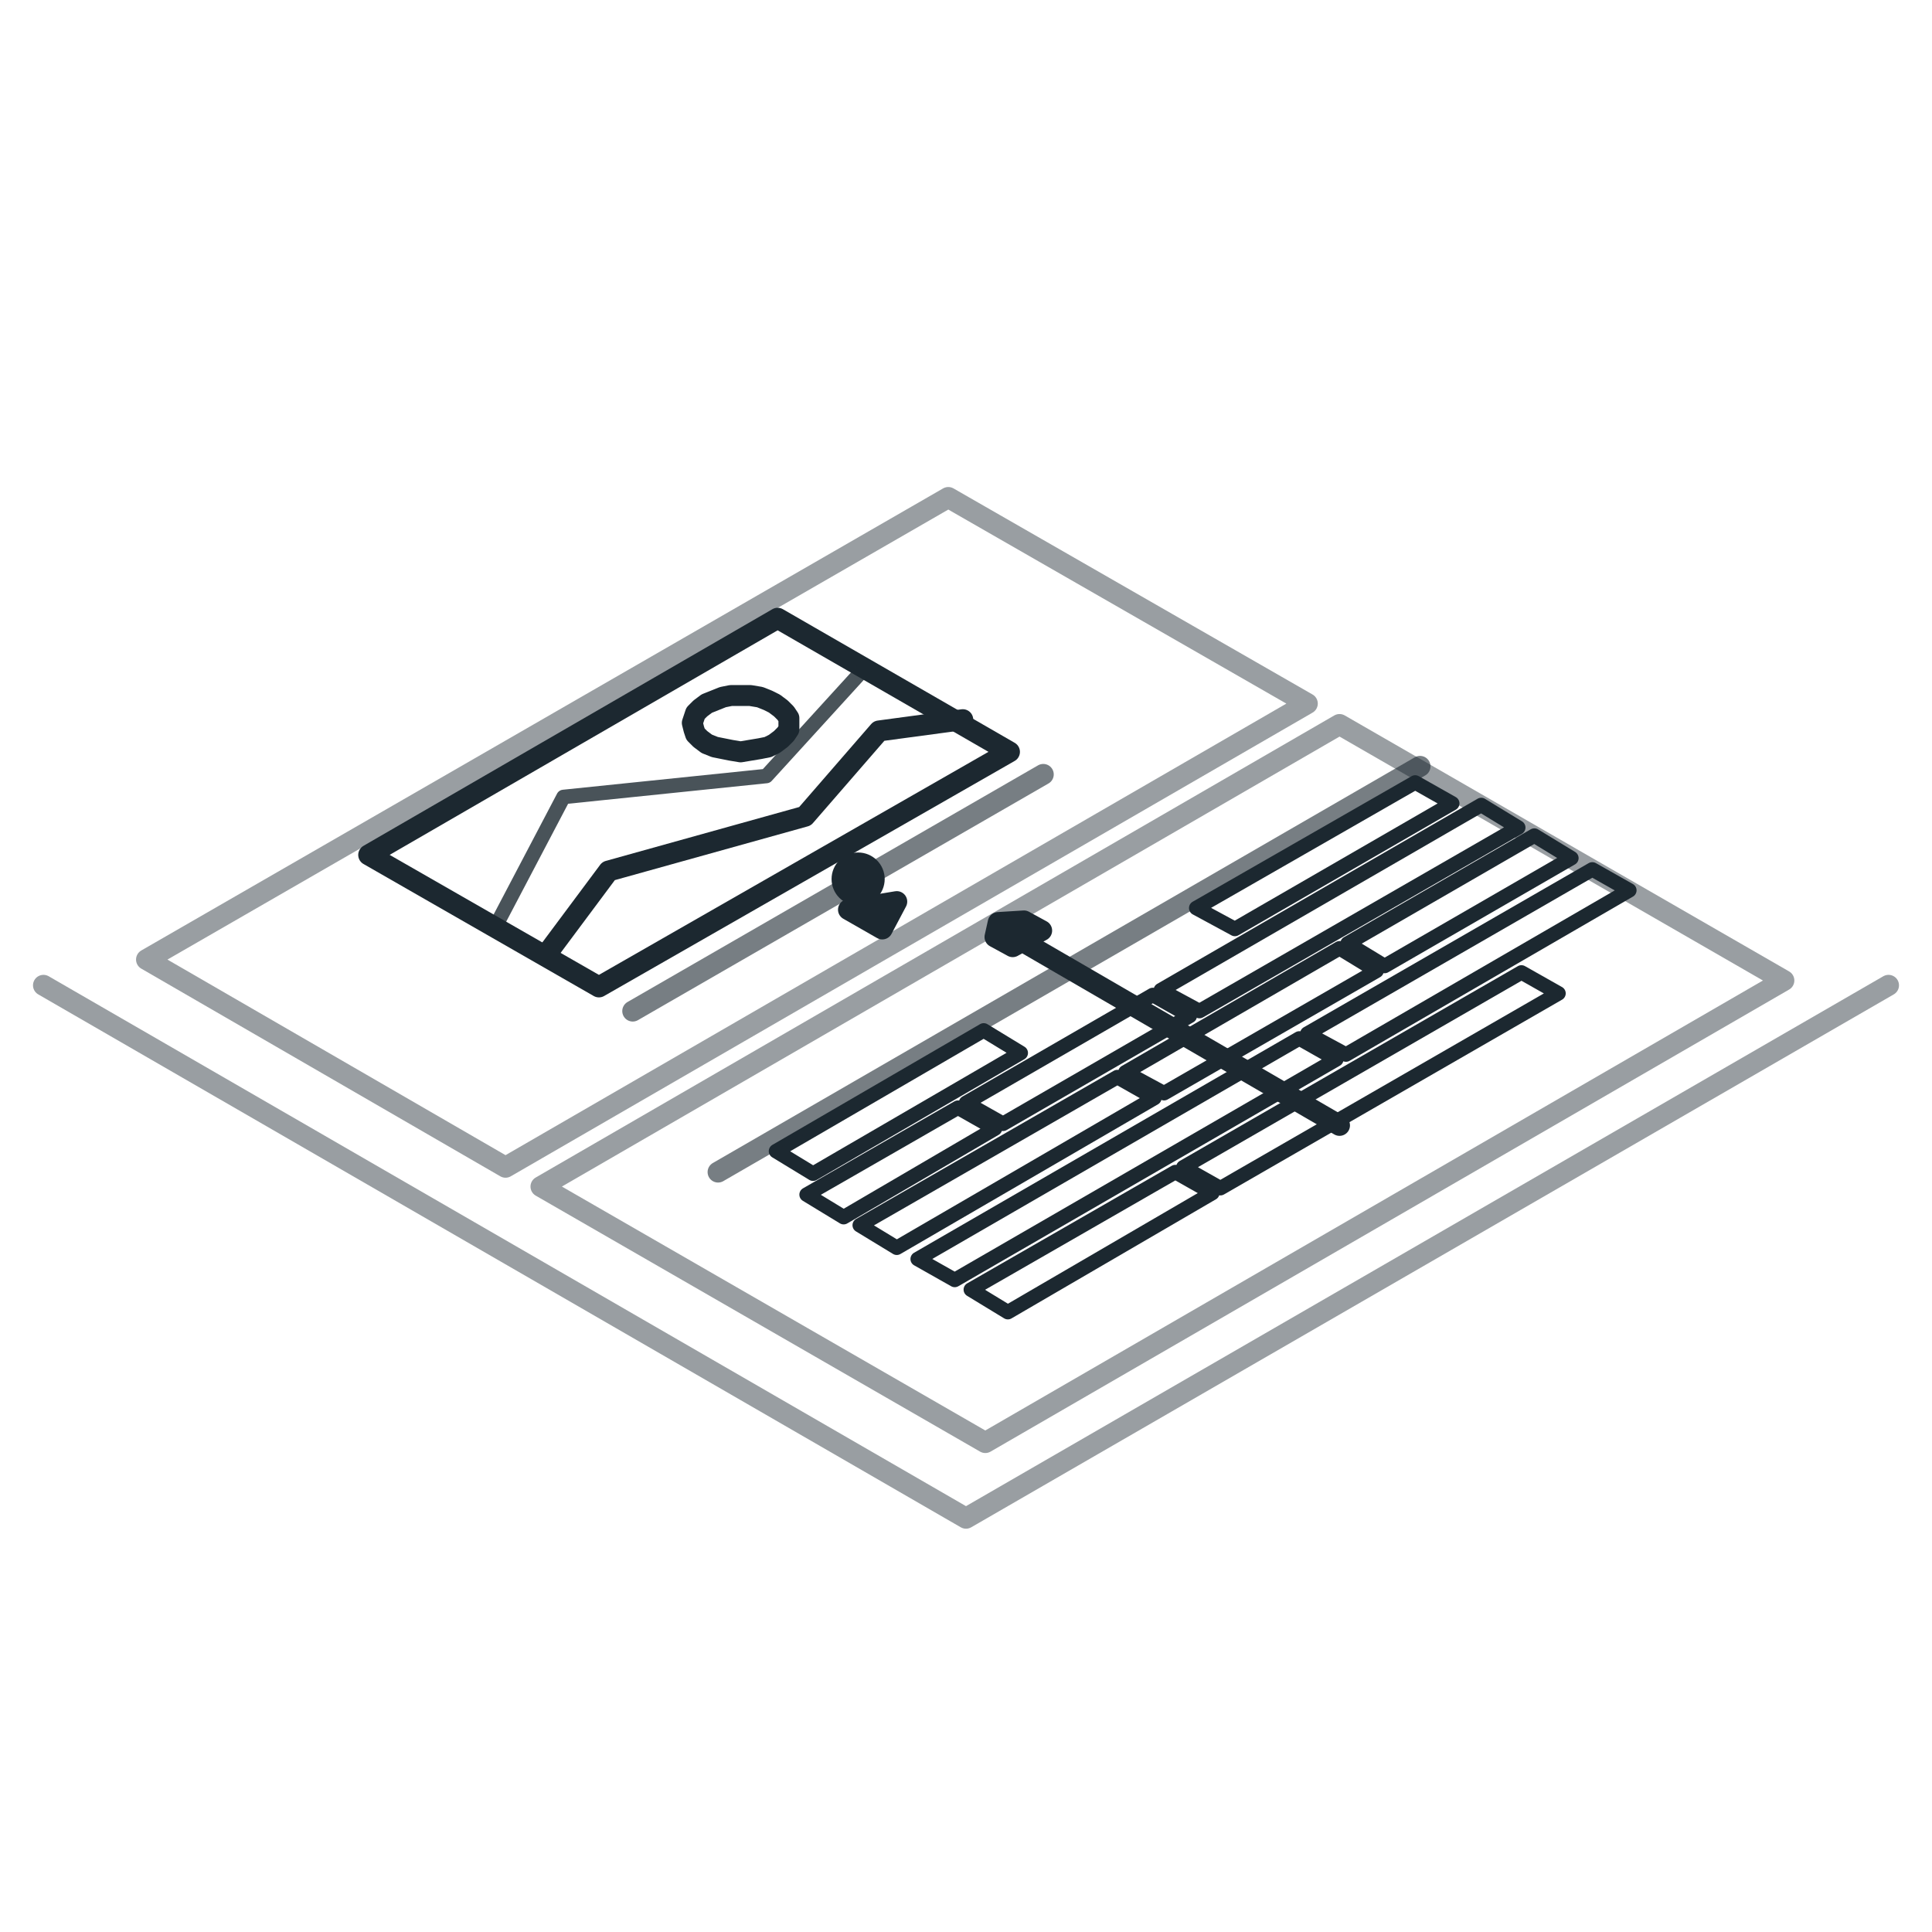
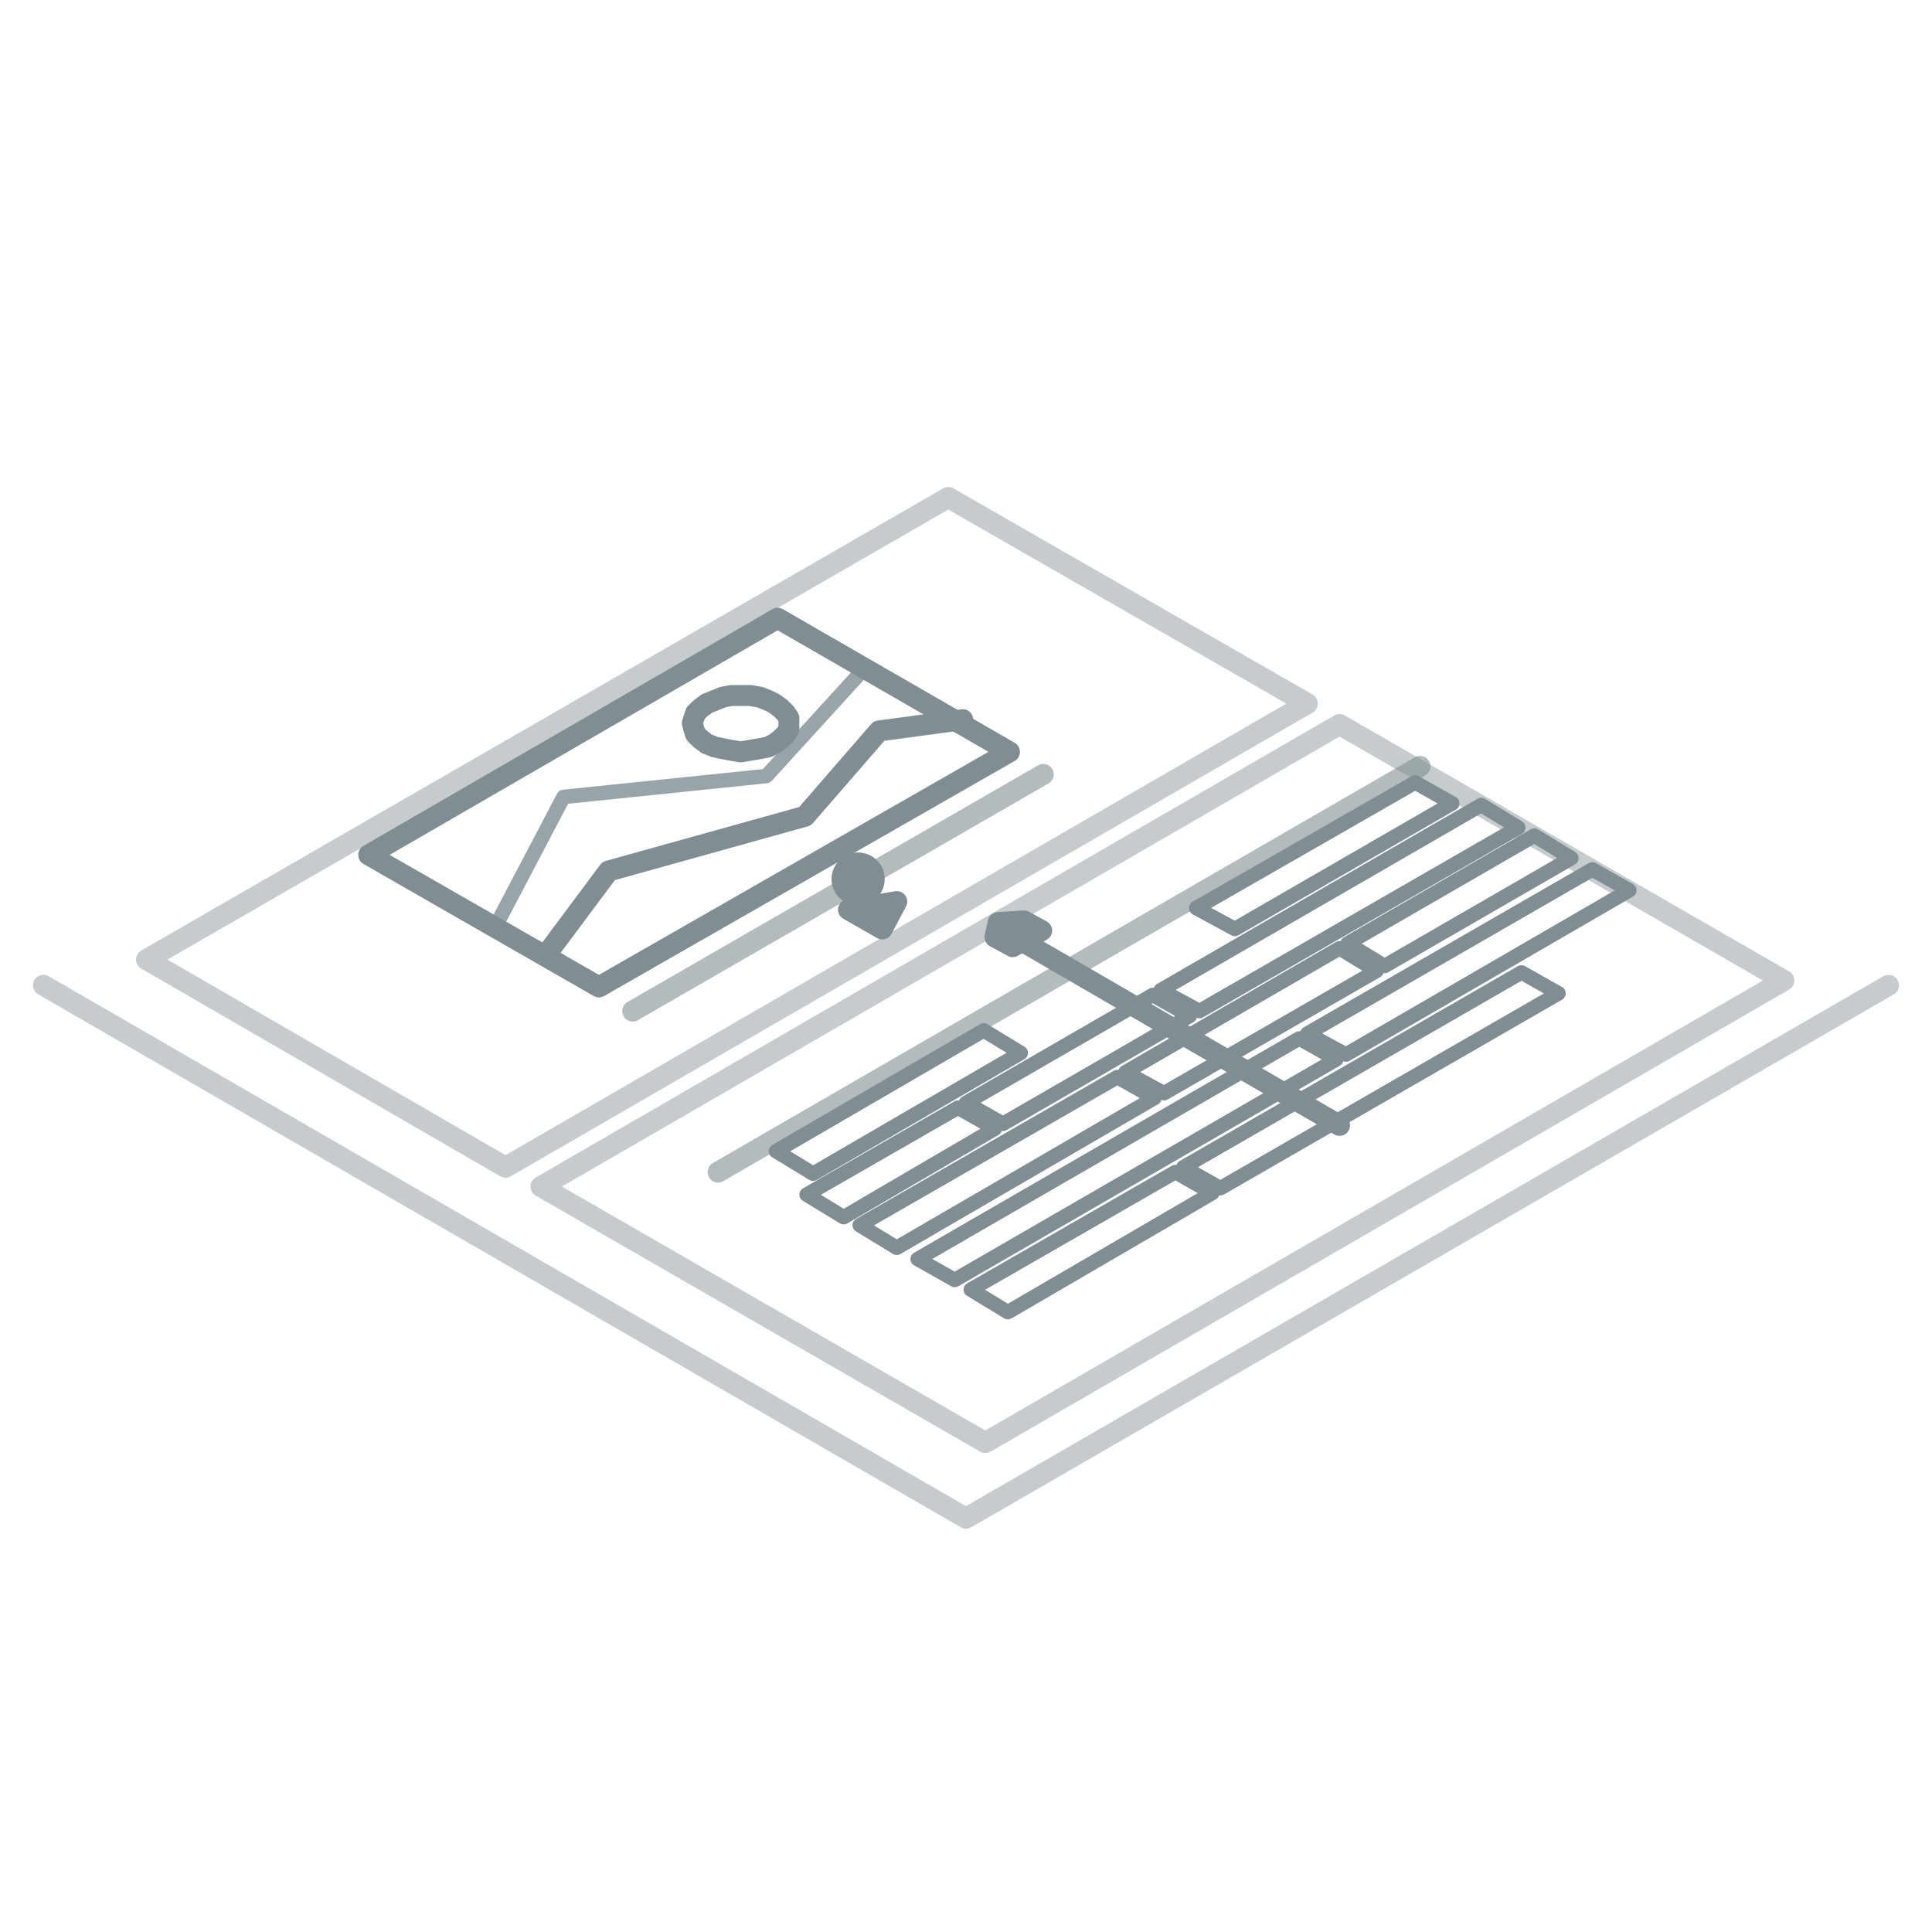
- <svg xmlns="http://www.w3.org/2000/svg" viewBox="0 0 120 120" fill="none" stroke="#1c2830" stroke-width="1.3" stroke-linecap="round" stroke-linejoin="round">
+ <svg xmlns="http://www.w3.org/2000/svg" viewBox="0 0 120 120" fill="none" stroke="#808d92" stroke-width="1.3" stroke-linecap="round" stroke-linejoin="round">
  <path d="M117.3 61.2 L60.0 94.3 L2.7 61.2" opacity="0.45" />
  <path d="M31.4 72.5 L81.2 43.7 L58.9 30.9 L9.1 59.6 Z" opacity="0.45" />
  <path d="M37.2 61.3 L62.7 46.7 L48.3 38.4 L22.9 53.1 Z" />
  <path d="M30.8 57.5 L35.0 49.5 L47.6 48.2 L53.8 41.4" stroke-width="0.9" opacity="0.8" />
  <path d="M34.0 59.2 L37.8 54.1 L50.0 50.7 L54.6 45.4 L59.8 44.7" />
  <path d="M48.1 43.7 L47.7 43.5 L47.2 43.3 L46.6 43.2 L46.0 43.2 L45.4 43.2 L44.9 43.3 L44.4 43.5 L43.9 43.7 L43.5 44.0 L43.2 44.3 L43.1 44.6 L43.0 44.9 L43.1 45.3 L43.2 45.6 L43.5 45.9 L43.9 46.2 L44.4 46.4 L44.9 46.5 L45.4 46.6 L46.0 46.7 L46.6 46.6 L47.2 46.5 L47.7 46.4 L48.1 46.2 L48.5 45.9 L48.8 45.6 L49.0 45.3 L49.0 44.9 L49.0 44.6 L48.8 44.3 L48.5 44.0 Z" />
  <path d="M39.3 62.8 L64.8 48.1" opacity="0.6" />
-   <circle cx="53.3" cy="54.6" r="1.0" fill="#1c2830" />
-   <path d="M54.8 57.7 L52.7 56.5 L55.7 56.0 Z" fill="#1c2830" />
+   <circle cx="53.3" cy="54.6" r="1.0" fill="#808d92" />
+   <path d="M54.8 57.7 L52.7 56.5 L55.7 56.0 Z" fill="#808d92" />
  <path d="M61.2 89.6 L110.8 60.9 L83.2 45.0 L33.6 73.7 Z" opacity="0.45" />
  <path d="M50.5 72.9 L63.4 65.4 L61.1 64.0 L48.2 71.5 Z" stroke-width="0.9" />
  <path d="M76.7 57.7 L90.2 49.9 L87.9 48.6 L74.3 56.4 Z" stroke-width="0.9" />
  <path d="M52.4 75.6 L61.8 70.1 L59.5 68.8 L50.1 74.2 Z" stroke-width="0.9" />
  <path d="M62.3 69.8 L73.9 63.1 L71.6 61.8 L60.0 68.5 Z" stroke-width="0.9" />
  <path d="M74.5 62.8 L94.3 51.4 L92.0 50.0 L72.1 61.5 Z" stroke-width="0.9" />
  <path d="M55.7 77.5 L71.7 68.2 L69.4 66.9 L53.4 76.1 Z" stroke-width="0.9" />
  <path d="M72.3 67.9 L85.5 60.3 L83.2 58.9 L69.9 66.6 Z" stroke-width="0.9" />
  <path d="M86.0 60.0 L97.6 53.3 L95.3 51.9 L83.7 58.6 Z" stroke-width="0.9" />
  <path d="M59.3 79.5 L83.0 65.8 L80.7 64.5 L57.0 78.2 Z" stroke-width="0.9" />
  <path d="M83.6 65.5 L101.2 55.3 L98.9 54.0 L81.2 64.2 Z" stroke-width="0.9" />
  <path d="M62.6 81.5 L75.3 74.1 L73.0 72.8 L60.3 80.1 Z" stroke-width="0.9" />
  <path d="M75.8 73.8 L96.8 61.7 L94.5 60.4 L73.5 72.5 Z" stroke-width="0.9" />
  <path d="M44.6 72.8 L88.2 47.6" opacity="0.6" />
  <path d="M83.2 69.9 L63.9 58.7" />
-   <path d="M62.9 58.8 L64.7 57.8 L63.6 57.2 L62.0 57.3 L61.8 58.2 Z" fill="#1c2830" />
+   <path d="M62.9 58.8 L64.7 57.8 L63.6 57.2 L62.0 57.3 L61.8 58.2 Z" fill="#808d92" />
</svg>
